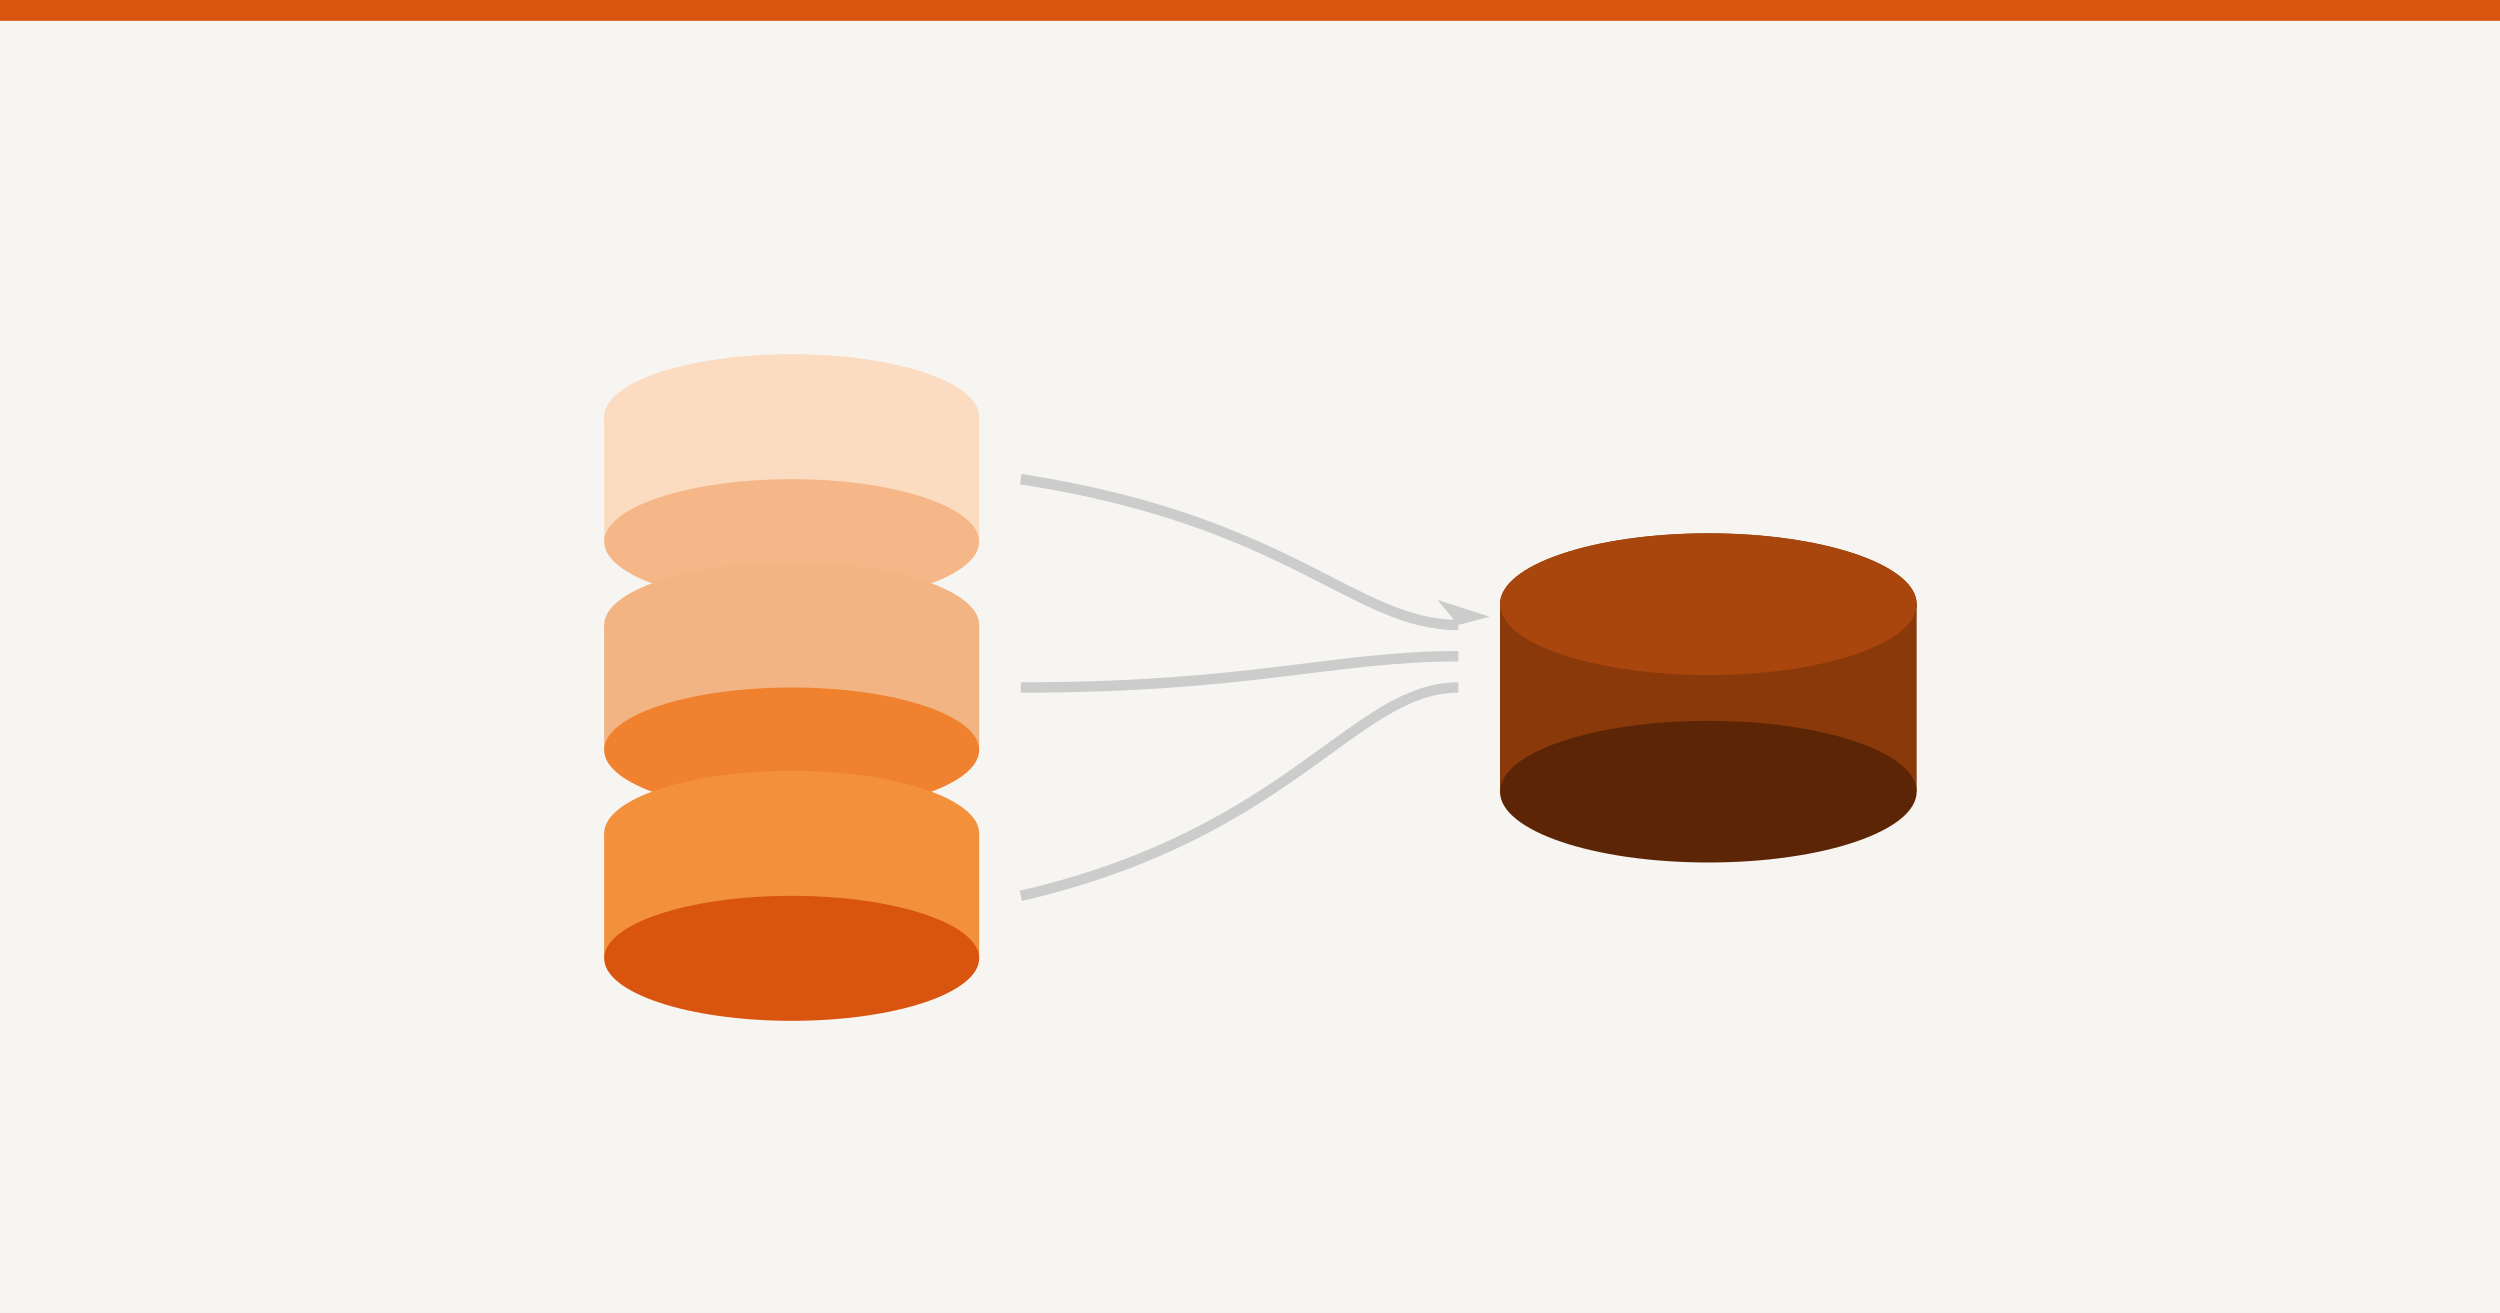
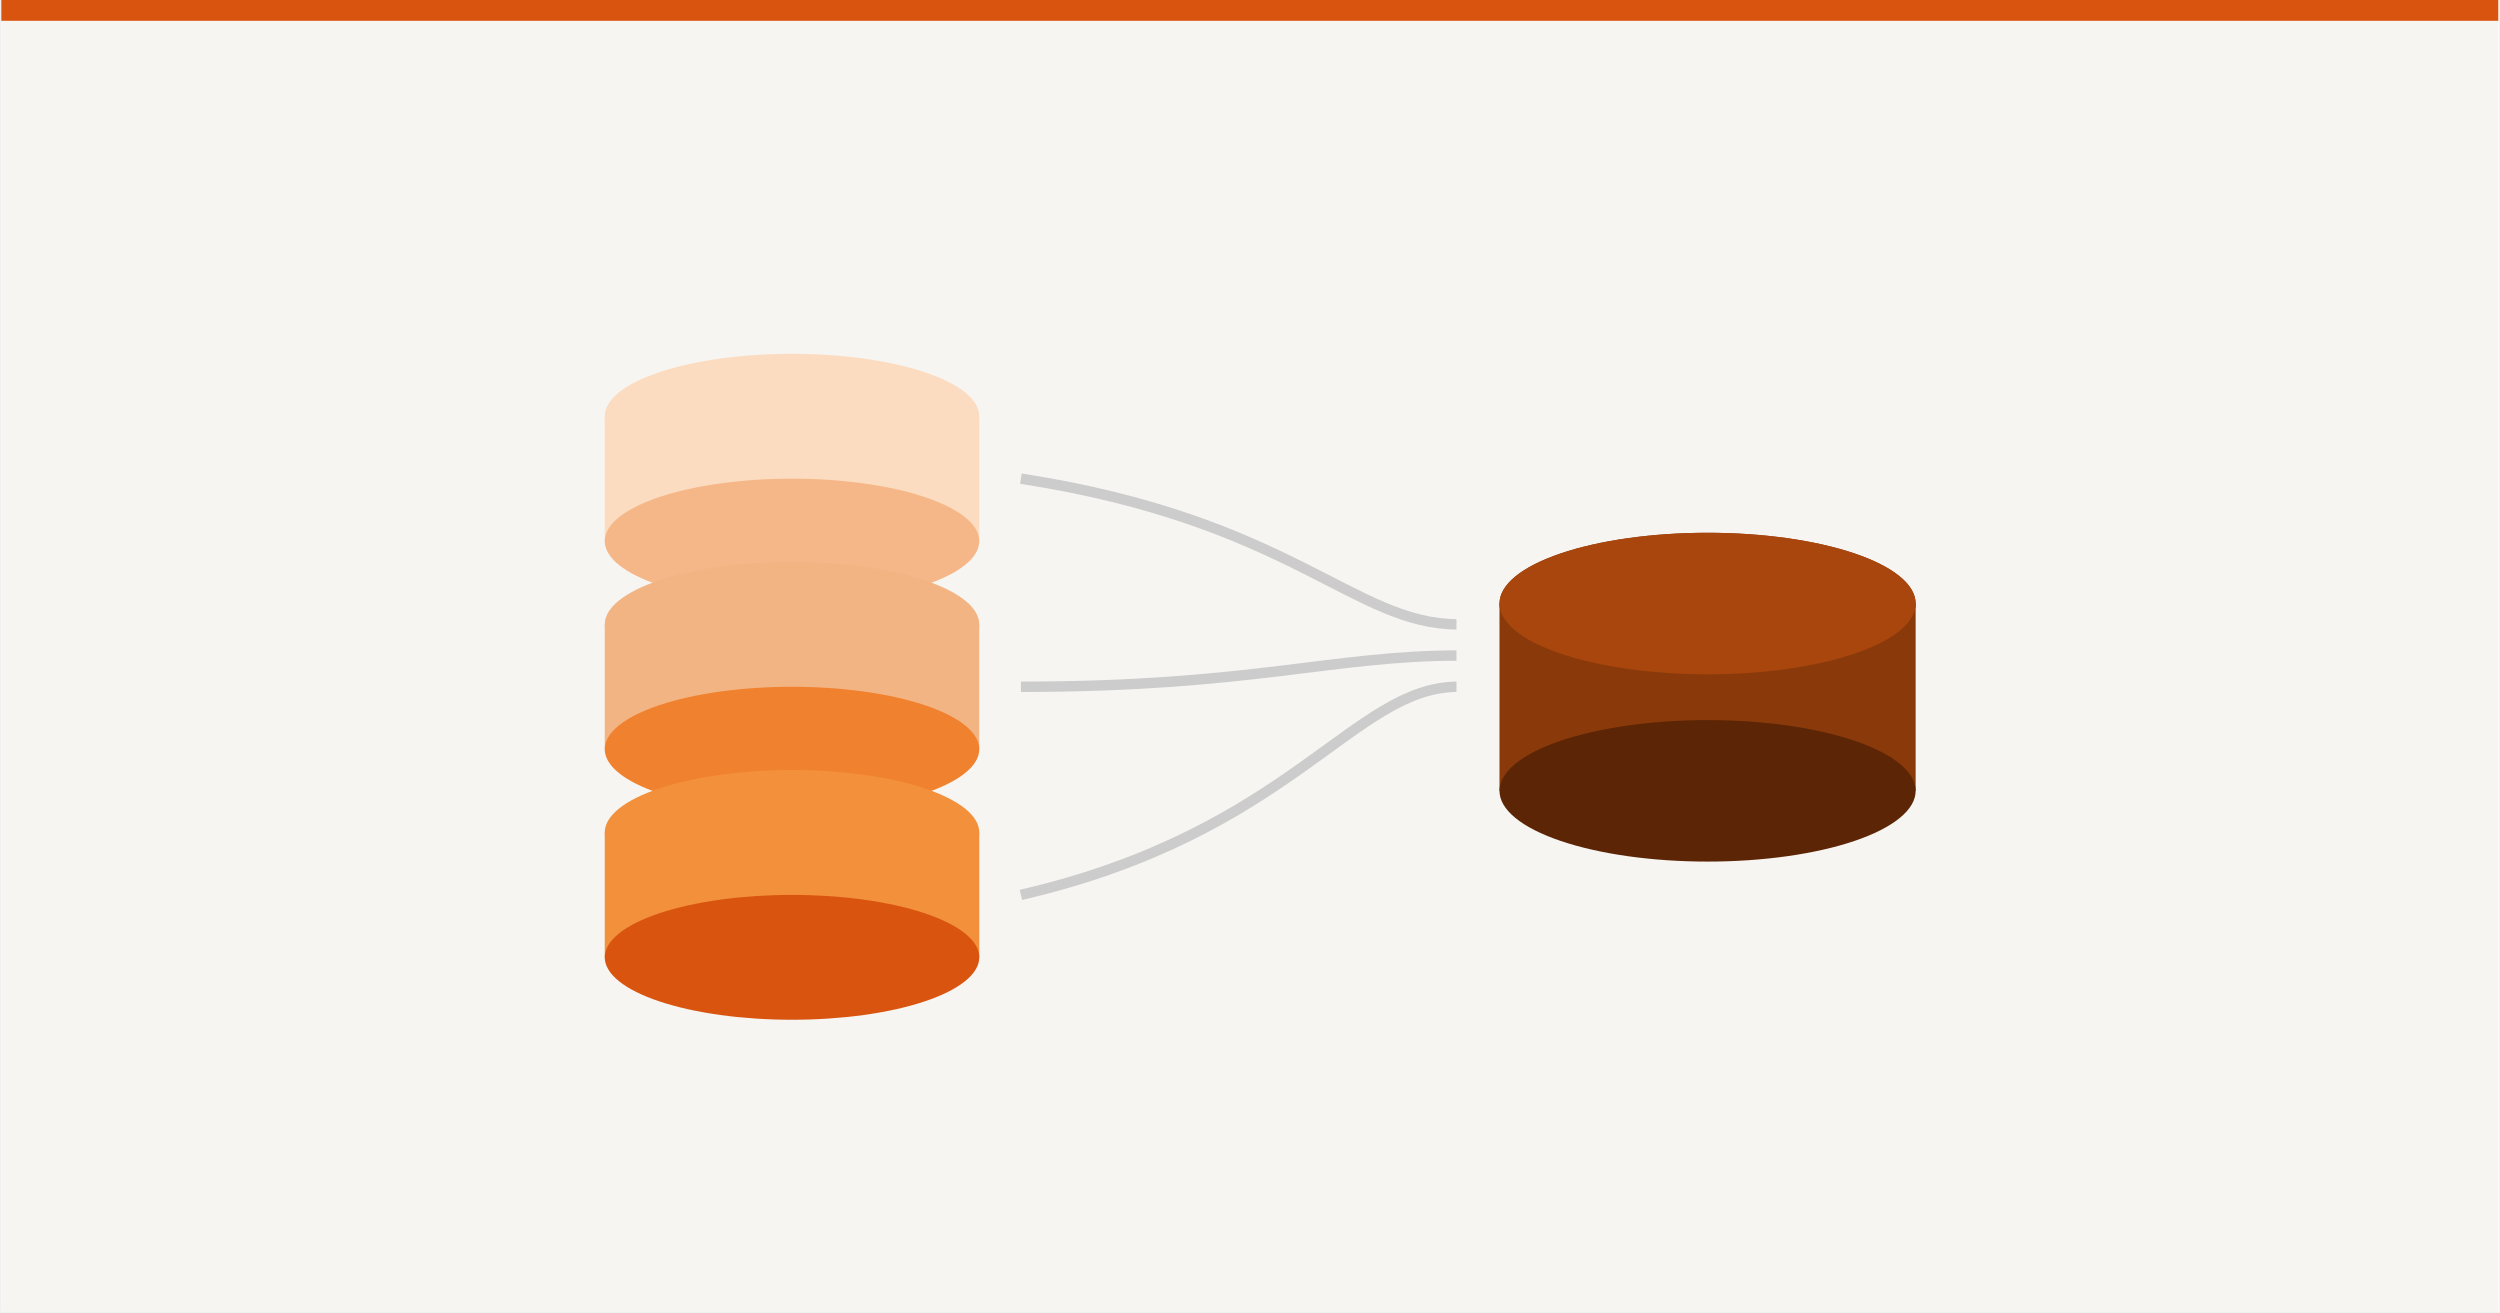
- <svg xmlns="http://www.w3.org/2000/svg" viewBox="0 0 1200 630">
-   <rect width="1200" height="630" fill="#F7F5F2" />
-   <rect x="0" y="0" width="1200" height="10" fill="#D9550F" />
-   <g>
-     <ellipse cx="380" cy="200" rx="90" ry="30" fill="#FBDCC0" />
-     <rect x="290" y="200" width="180" height="60" fill="#FBDCC0" />
-     <ellipse cx="380" cy="260" rx="90" ry="30" fill="#F5B788" />
+ <svg xmlns="http://www.w3.org/2000/svg" width="1200" zoomAndPan="magnify" viewBox="0 0 900 472.5" height="630" preserveAspectRatio="xMidYMid meet" version="1.0">
+   <defs>
+     <clipPath id="ec7e568864">
+       <path d="M 0.477 0 L 899.523 0 L 899.523 472 L 0.477 472 Z M 0.477 0 " clip-rule="nonzero" />
+     </clipPath>
+     <clipPath id="18521a8027">
+       <path d="M 0.477 0 L 899.523 0 L 899.523 8 L 0.477 8 Z M 0.477 0 " clip-rule="nonzero" />
+     </clipPath>
+     <clipPath id="50ba6b485d">
+       <path d="M 524.332 216.016 L 536.199 216.016 L 536.199 252.52 L 524.332 252.52 Z M 524.332 216.016 " clip-rule="nonzero" />
+     </clipPath>
+     <clipPath id="94d4d8bbb5">
+       <path d="M 0.332 0.016 L 12.199 0.016 L 12.199 36.52 L 0.332 36.52 Z M 0.332 0.016 " clip-rule="nonzero" />
+     </clipPath>
+     <clipPath id="ef969f3714">
+       <rect x="0" width="13" y="0" height="37" />
+     </clipPath>
+     <clipPath id="a552503e1f">
+       <path d="M 516 213 L 528 213 L 528 224 L 516 224 Z M 516 213 " clip-rule="nonzero" />
+     </clipPath>
+     <clipPath id="c42712b794">
+       <path d="M 517.418 213.105 L 527.281 214.547 L 526.008 223.242 L 516.145 221.797 Z M 517.418 213.105 " clip-rule="nonzero" />
+     </clipPath>
+     <clipPath id="fc9d6d4422">
+       <path d="M 0 0 L 11.438 0 L 11.438 10.445 L 0 10.445 Z M 0 0 " clip-rule="nonzero" />
+     </clipPath>
+     <clipPath id="42b5222d7e">
+       <path d="M 1.418 0.105 L 11.281 1.547 L 10.008 10.242 L 0.145 8.797 Z M 1.418 0.105 " clip-rule="nonzero" />
+     </clipPath>
+     <clipPath id="aeb4ffdd60">
+       <rect x="0" width="12" y="0" height="11" />
+     </clipPath>
+   </defs>
+   <g clip-path="url(#ec7e568864)">
+     <path fill="#ffffff" d="M 0.477 0 L 899.523 0 L 899.523 472 L 0.477 472 Z M 0.477 0 " fill-opacity="1" fill-rule="nonzero" />
+     <path fill="#ffffff" d="M 0.477 0 L 899.523 0 L 899.523 472 L 0.477 472 Z M 0.477 0 " fill-opacity="1" fill-rule="nonzero" />
+     <path fill="#f7f5f2" d="M 0.473 0 L 899.379 0 L 899.379 472 L 0.473 472 Z M 0.473 0 " fill-opacity="1" fill-rule="nonzero" />
  </g>
-   <g>
-     <ellipse cx="380" cy="300" rx="90" ry="30" fill="#F3B483" />
-     <rect x="290" y="300" width="180" height="60" fill="#F3B483" />
-     <ellipse cx="380" cy="360" rx="90" ry="30" fill="#F0812E" />
+   <g clip-path="url(#18521a8027)">
+     <path fill="#d9550f" d="M 0.473 0 L 899.379 0 L 899.379 7.492 L 0.473 7.492 Z M 0.473 0 " fill-opacity="1" fill-rule="nonzero" />
  </g>
-   <g>
-     <ellipse cx="380" cy="400" rx="90" ry="30" fill="#F2903C" />
-     <rect x="290" y="400" width="180" height="60" fill="#F2903C" />
-     <ellipse cx="380" cy="460" rx="90" ry="30" fill="#D9550F" />
+   <path fill="#fbdcc0" d="M 352.543 149.84 C 352.543 150.578 352.434 151.312 352.219 152.043 C 352.004 152.777 351.68 153.504 351.246 154.227 C 350.816 154.949 350.281 155.66 349.641 156.367 C 349 157.07 348.258 157.762 347.41 158.441 C 346.566 159.121 345.625 159.789 344.582 160.438 C 343.543 161.086 342.406 161.715 341.18 162.328 C 339.953 162.941 338.641 163.531 337.238 164.102 C 335.84 164.668 334.359 165.215 332.797 165.734 C 331.234 166.254 329.602 166.75 327.895 167.215 C 326.188 167.684 324.418 168.121 322.582 168.531 C 320.746 168.938 318.852 169.316 316.906 169.664 C 314.957 170.012 312.965 170.324 310.926 170.605 C 308.887 170.887 306.809 171.137 304.695 171.352 C 302.582 171.562 300.445 171.742 298.277 171.887 C 296.113 172.031 293.93 172.137 291.734 172.211 C 289.535 172.281 287.332 172.316 285.125 172.316 C 282.918 172.316 280.715 172.281 278.516 172.211 C 276.32 172.137 274.137 172.031 271.973 171.887 C 269.809 171.742 267.668 171.562 265.555 171.352 C 263.441 171.137 261.367 170.887 259.324 170.605 C 257.285 170.324 255.293 170.012 253.344 169.664 C 251.398 169.316 249.504 168.938 247.668 168.531 C 245.832 168.121 244.062 167.684 242.355 167.215 C 240.648 166.75 239.016 166.254 237.453 165.734 C 235.891 165.215 234.41 164.668 233.012 164.102 C 231.609 163.531 230.297 162.941 229.07 162.328 C 227.844 161.715 226.707 161.086 225.668 160.438 C 224.625 159.789 223.684 159.121 222.84 158.441 C 221.992 157.762 221.25 157.07 220.609 156.367 C 219.969 155.66 219.434 154.949 219.004 154.227 C 218.57 153.504 218.25 152.777 218.031 152.043 C 217.816 151.312 217.707 150.578 217.707 149.84 C 217.707 149.105 217.816 148.371 218.031 147.637 C 218.25 146.906 218.57 146.18 219.004 145.457 C 219.434 144.734 219.969 144.02 220.609 143.316 C 221.25 142.613 221.992 141.922 222.84 141.238 C 223.684 140.559 224.625 139.895 225.668 139.246 C 226.707 138.598 227.844 137.965 229.07 137.355 C 230.297 136.742 231.609 136.152 233.012 135.582 C 234.41 135.012 235.891 134.469 237.453 133.949 C 239.016 133.43 240.648 132.934 242.355 132.469 C 244.062 132 245.832 131.562 247.668 131.152 C 249.504 130.746 251.398 130.367 253.344 130.02 C 255.293 129.672 257.285 129.359 259.324 129.074 C 261.367 128.793 263.441 128.547 265.555 128.332 C 267.668 128.121 269.809 127.941 271.973 127.797 C 274.137 127.652 276.32 127.547 278.516 127.473 C 280.715 127.402 282.918 127.363 285.125 127.363 C 287.332 127.363 289.535 127.402 291.734 127.473 C 293.93 127.547 296.113 127.652 298.277 127.797 C 300.445 127.941 302.582 128.121 304.695 128.332 C 306.809 128.547 308.887 128.793 310.926 129.074 C 312.965 129.359 314.957 129.672 316.906 130.02 C 318.852 130.367 320.746 130.746 322.582 131.152 C 324.418 131.562 326.188 132 327.895 132.469 C 329.602 132.934 331.234 133.43 332.797 133.949 C 334.359 134.469 335.84 135.012 337.238 135.582 C 338.641 136.152 339.953 136.742 341.18 137.355 C 342.406 137.965 343.543 138.598 344.582 139.246 C 345.625 139.895 346.566 140.559 347.41 141.238 C 348.258 141.922 349 142.613 349.641 143.316 C 350.281 144.02 350.816 144.734 351.246 145.457 C 351.68 146.18 352.004 146.906 352.219 147.637 C 352.434 148.371 352.543 149.105 352.543 149.84 Z M 352.543 149.84 " fill-opacity="1" fill-rule="nonzero" />
+   <path fill="#fbdcc0" d="M 217.707 149.84 L 352.543 149.84 L 352.543 194.793 L 217.707 194.793 Z M 217.707 149.84 " fill-opacity="1" fill-rule="nonzero" />
+   <path fill="#f5b788" d="M 352.543 194.793 C 352.543 195.531 352.434 196.266 352.219 196.996 C 352.004 197.73 351.68 198.457 351.246 199.18 C 350.816 199.902 350.281 200.613 349.641 201.316 C 349 202.023 348.258 202.715 347.41 203.395 C 346.566 204.074 345.625 204.738 344.582 205.391 C 343.543 206.039 342.406 206.668 341.18 207.281 C 339.953 207.895 338.641 208.484 337.238 209.051 C 335.84 209.621 334.359 210.168 332.797 210.688 C 331.234 211.207 329.602 211.703 327.895 212.168 C 326.188 212.637 324.418 213.074 322.582 213.48 C 320.746 213.891 318.852 214.27 316.906 214.617 C 314.957 214.965 312.965 215.277 310.926 215.559 C 308.887 215.84 306.809 216.09 304.695 216.301 C 302.582 216.516 300.445 216.695 298.277 216.84 C 296.113 216.98 293.93 217.09 291.734 217.16 C 289.535 217.234 287.332 217.27 285.125 217.27 C 282.918 217.27 280.715 217.234 278.516 217.16 C 276.32 217.09 274.137 216.98 271.973 216.84 C 269.809 216.695 267.668 216.516 265.555 216.301 C 263.441 216.09 261.367 215.84 259.324 215.559 C 257.285 215.277 255.293 214.965 253.344 214.617 C 251.398 214.27 249.504 213.891 247.668 213.48 C 245.832 213.074 244.062 212.637 242.355 212.168 C 240.648 211.703 239.016 211.207 237.453 210.688 C 235.891 210.168 234.41 209.621 233.012 209.051 C 231.609 208.484 230.297 207.895 229.07 207.281 C 227.844 206.668 226.707 206.039 225.668 205.391 C 224.625 204.738 223.684 204.074 222.84 203.395 C 221.992 202.715 221.25 202.023 220.609 201.316 C 219.969 200.613 219.434 199.902 219.004 199.18 C 218.57 198.457 218.25 197.73 218.031 196.996 C 217.816 196.266 217.707 195.531 217.707 194.793 C 217.707 194.059 217.816 193.324 218.031 192.59 C 218.25 191.859 218.57 191.133 219.004 190.41 C 219.434 189.688 219.969 188.973 220.609 188.27 C 221.25 187.566 221.992 186.871 222.84 186.191 C 223.684 185.512 224.625 184.848 225.668 184.199 C 226.707 183.551 227.844 182.918 229.07 182.309 C 230.297 181.695 231.609 181.105 233.012 180.535 C 234.41 179.965 235.891 179.422 237.453 178.902 C 239.016 178.379 240.648 177.887 242.355 177.418 C 244.062 176.953 245.832 176.516 247.668 176.105 C 249.504 175.695 251.398 175.32 253.344 174.973 C 255.293 174.625 257.285 174.309 259.324 174.027 C 261.367 173.746 263.441 173.5 265.555 173.285 C 267.668 173.07 269.809 172.895 271.973 172.75 C 274.137 172.605 276.32 172.496 278.516 172.426 C 280.715 172.355 282.918 172.316 285.125 172.316 C 287.332 172.316 289.535 172.355 291.734 172.426 C 293.93 172.496 296.113 172.605 298.277 172.75 C 300.445 172.895 302.582 173.07 304.695 173.285 C 306.809 173.5 308.887 173.746 310.926 174.027 C 312.965 174.309 314.957 174.625 316.906 174.973 C 318.852 175.32 320.746 175.695 322.582 176.105 C 324.418 176.516 326.188 176.953 327.895 177.418 C 329.602 177.887 331.234 178.379 332.797 178.902 C 334.359 179.422 335.84 179.965 337.238 180.535 C 338.641 181.105 339.953 181.695 341.18 182.309 C 342.406 182.918 343.543 183.551 344.582 184.199 C 345.625 184.848 346.566 185.512 347.41 186.191 C 348.258 186.871 349 187.566 349.641 188.27 C 350.281 188.973 350.816 189.688 351.246 190.41 C 351.68 191.133 352.004 191.859 352.219 192.59 C 352.434 193.324 352.543 194.059 352.543 194.793 Z M 352.543 194.793 " fill-opacity="1" fill-rule="nonzero" />
+   <path fill="#f3b483" d="M 352.543 224.762 C 352.543 225.5 352.434 226.234 352.219 226.965 C 352.004 227.699 351.68 228.426 351.246 229.148 C 350.816 229.867 350.281 230.582 349.641 231.285 C 349 231.992 348.258 232.684 347.41 233.363 C 346.566 234.043 345.625 234.707 344.582 235.355 C 343.543 236.008 342.406 236.637 341.18 237.25 C 339.953 237.859 338.641 238.453 337.238 239.02 C 335.84 239.59 334.359 240.133 332.797 240.656 C 331.234 241.176 329.602 241.668 327.895 242.137 C 326.188 242.602 324.418 243.043 322.582 243.449 C 320.746 243.859 318.852 244.238 316.906 244.586 C 314.957 244.93 312.965 245.246 310.926 245.527 C 308.887 245.809 306.809 246.059 304.695 246.27 C 302.582 246.484 300.445 246.664 298.277 246.805 C 296.113 246.949 293.93 247.059 291.734 247.129 C 289.535 247.203 287.332 247.238 285.125 247.238 C 282.918 247.238 280.715 247.203 278.516 247.129 C 276.32 247.059 274.137 246.949 271.973 246.805 C 269.809 246.664 267.668 246.484 265.555 246.27 C 263.441 246.059 261.367 245.809 259.324 245.527 C 257.285 245.246 255.293 244.93 253.344 244.586 C 251.398 244.238 249.504 243.859 247.668 243.449 C 245.832 243.043 244.062 242.602 242.355 242.137 C 240.648 241.668 239.016 241.176 237.453 240.656 C 235.891 240.133 234.41 239.59 233.012 239.02 C 231.609 238.453 230.297 237.859 229.07 237.25 C 227.844 236.637 226.707 236.008 225.668 235.355 C 224.625 234.707 223.684 234.043 222.84 233.363 C 221.992 232.684 221.25 231.992 220.609 231.285 C 219.969 230.582 219.434 229.867 219.004 229.148 C 218.57 228.426 218.25 227.699 218.031 226.965 C 217.816 226.234 217.707 225.5 217.707 224.762 C 217.707 224.027 217.816 223.293 218.031 222.559 C 218.25 221.828 218.57 221.098 219.004 220.379 C 219.434 219.656 219.969 218.941 220.609 218.238 C 221.25 217.531 221.992 216.84 222.84 216.16 C 223.684 215.48 224.625 214.816 225.668 214.168 C 226.707 213.52 227.844 212.887 229.07 212.273 C 230.297 211.664 231.609 211.074 233.012 210.504 C 234.41 209.934 235.891 209.391 237.453 208.867 C 239.016 208.348 240.648 207.855 242.355 207.387 C 244.062 206.922 245.832 206.484 247.668 206.074 C 249.504 205.664 251.398 205.285 253.344 204.941 C 255.293 204.594 257.285 204.277 259.324 203.996 C 261.367 203.715 263.441 203.469 265.555 203.254 C 267.668 203.039 269.809 202.863 271.973 202.719 C 274.137 202.574 276.32 202.465 278.516 202.395 C 280.715 202.32 282.918 202.285 285.125 202.285 C 287.332 202.285 289.535 202.32 291.734 202.395 C 293.93 202.465 296.113 202.574 298.277 202.719 C 300.445 202.863 302.582 203.039 304.695 203.254 C 306.809 203.469 308.887 203.715 310.926 203.996 C 312.965 204.277 314.957 204.594 316.906 204.941 C 318.852 205.285 320.746 205.664 322.582 206.074 C 324.418 206.484 326.188 206.922 327.895 207.387 C 329.602 207.855 331.234 208.348 332.797 208.867 C 334.359 209.391 335.84 209.934 337.238 210.504 C 338.641 211.074 339.953 211.664 341.18 212.273 C 342.406 212.887 343.543 213.52 344.582 214.168 C 345.625 214.816 346.566 215.48 347.41 216.16 C 348.258 216.84 349 217.531 349.641 218.238 C 350.281 218.941 350.816 219.656 351.246 220.379 C 351.68 221.098 352.004 221.828 352.219 222.559 C 352.434 223.293 352.543 224.027 352.543 224.762 Z M 352.543 224.762 " fill-opacity="1" fill-rule="nonzero" />
+   <path fill="#f3b483" d="M 217.707 224.762 L 352.543 224.762 L 352.543 269.715 L 217.707 269.715 Z M 217.707 224.762 " fill-opacity="1" fill-rule="nonzero" />
+   <path fill="#f0812e" d="M 352.543 269.715 C 352.543 270.449 352.434 271.184 352.219 271.918 C 352.004 272.648 351.68 273.379 351.246 274.098 C 350.816 274.82 350.281 275.535 349.641 276.238 C 349 276.945 348.258 277.637 347.41 278.316 C 346.566 278.996 345.625 279.66 344.582 280.309 C 343.543 280.957 342.406 281.59 341.18 282.203 C 339.953 282.812 338.641 283.402 337.238 283.973 C 335.84 284.543 334.359 285.086 332.797 285.609 C 331.234 286.129 329.602 286.621 327.895 287.09 C 326.188 287.555 324.418 287.992 322.582 288.402 C 320.746 288.812 318.852 289.191 316.906 289.535 C 314.957 289.883 312.965 290.199 310.926 290.48 C 308.887 290.762 306.809 291.008 304.695 291.223 C 302.582 291.438 300.445 291.617 298.277 291.758 C 296.113 291.902 293.93 292.012 291.734 292.082 C 289.535 292.156 287.332 292.191 285.125 292.191 C 282.918 292.191 280.715 292.156 278.516 292.082 C 276.32 292.012 274.137 291.902 271.973 291.758 C 269.809 291.617 267.668 291.438 265.555 291.223 C 263.441 291.008 261.367 290.762 259.324 290.48 C 257.285 290.199 255.293 289.883 253.344 289.535 C 251.398 289.191 249.504 288.812 247.668 288.402 C 245.832 287.992 244.062 287.555 242.355 287.09 C 240.648 286.621 239.016 286.129 237.453 285.609 C 235.891 285.086 234.41 284.543 233.012 283.973 C 231.609 283.402 230.297 282.812 229.07 282.203 C 227.844 281.59 226.707 280.957 225.668 280.309 C 224.625 279.66 223.684 278.996 222.84 278.316 C 221.992 277.637 221.25 276.945 220.609 276.238 C 219.969 275.535 219.434 274.82 219.004 274.098 C 218.57 273.379 218.25 272.648 218.031 271.918 C 217.816 271.184 217.707 270.449 217.707 269.715 C 217.707 268.977 217.816 268.242 218.031 267.512 C 218.25 266.777 218.57 266.051 219.004 265.328 C 219.434 264.609 219.969 263.895 220.609 263.191 C 221.25 262.484 221.992 261.793 222.84 261.113 C 223.684 260.434 224.625 259.77 225.668 259.121 C 226.707 258.469 227.844 257.84 229.07 257.227 C 230.297 256.617 231.609 256.023 233.012 255.457 C 234.41 254.887 235.891 254.344 237.453 253.82 C 239.016 253.301 240.648 252.809 242.355 252.34 C 244.062 251.875 245.832 251.434 247.668 251.027 C 249.504 250.617 251.398 250.238 253.344 249.891 C 255.293 249.547 257.285 249.23 259.324 248.949 C 261.367 248.668 263.441 248.418 265.555 248.207 C 267.668 247.992 269.809 247.812 271.973 247.672 C 274.137 247.527 276.32 247.418 278.516 247.348 C 280.715 247.273 282.918 247.238 285.125 247.238 C 287.332 247.238 289.535 247.273 291.734 247.348 C 293.93 247.418 296.113 247.527 298.277 247.672 C 300.445 247.812 302.582 247.992 304.695 248.207 C 306.809 248.418 308.887 248.668 310.926 248.949 C 312.965 249.23 314.957 249.547 316.906 249.891 C 318.852 250.238 320.746 250.617 322.582 251.027 C 324.418 251.434 326.188 251.875 327.895 252.34 C 329.602 252.809 331.234 253.301 332.797 253.82 C 334.359 254.344 335.84 254.887 337.238 255.457 C 338.641 256.023 339.953 256.617 341.18 257.227 C 342.406 257.84 343.543 258.469 344.582 259.121 C 345.625 259.77 346.566 260.434 347.41 261.113 C 348.258 261.793 349 262.484 349.641 263.191 C 350.281 263.895 350.816 264.609 351.246 265.328 C 351.68 266.051 352.004 266.777 352.219 267.512 C 352.434 268.242 352.543 268.977 352.543 269.715 Z M 352.543 269.715 " fill-opacity="1" fill-rule="nonzero" />
+   <path fill="#f2903c" d="M 352.543 299.684 C 352.543 300.418 352.434 301.152 352.219 301.887 C 352.004 302.617 351.68 303.348 351.246 304.066 C 350.816 304.789 350.281 305.504 349.641 306.207 C 349 306.91 348.258 307.605 347.41 308.285 C 346.566 308.965 345.625 309.629 344.582 310.277 C 343.543 310.926 342.406 311.559 341.18 312.172 C 339.953 312.781 338.641 313.371 337.238 313.941 C 335.84 314.512 334.359 315.055 332.797 315.574 C 331.234 316.098 329.602 316.59 327.895 317.059 C 326.188 317.523 324.418 317.961 322.582 318.371 C 320.746 318.781 318.852 319.156 316.906 319.504 C 314.957 319.852 312.965 320.168 310.926 320.449 C 308.887 320.73 306.809 320.977 304.695 321.191 C 302.582 321.406 300.445 321.582 298.277 321.727 C 296.113 321.871 293.93 321.98 291.734 322.051 C 289.535 322.121 287.332 322.16 285.125 322.16 C 282.918 322.16 280.715 322.121 278.516 322.051 C 276.32 321.98 274.137 321.871 271.973 321.727 C 269.809 321.582 267.668 321.406 265.555 321.191 C 263.441 320.977 261.367 320.73 259.324 320.449 C 257.285 320.168 255.293 319.852 253.344 319.504 C 251.398 319.156 249.504 318.781 247.668 318.371 C 245.832 317.961 244.062 317.523 242.355 317.059 C 240.648 316.59 239.016 316.098 237.453 315.574 C 235.891 315.055 234.41 314.512 233.012 313.941 C 231.609 313.371 230.297 312.781 229.07 312.172 C 227.844 311.559 226.707 310.926 225.668 310.277 C 224.625 309.629 223.684 308.965 222.84 308.285 C 221.992 307.605 221.25 306.91 220.609 306.207 C 219.969 305.504 219.434 304.789 219.004 304.066 C 218.57 303.348 218.25 302.617 218.031 301.887 C 217.816 301.152 217.707 300.418 217.707 299.684 C 217.707 298.945 217.816 298.211 218.031 297.48 C 218.25 296.746 218.57 296.02 219.004 295.297 C 219.434 294.574 219.969 293.863 220.609 293.16 C 221.25 292.453 221.992 291.762 222.84 291.082 C 223.684 290.402 224.625 289.738 225.668 289.086 C 226.707 288.438 227.844 287.809 229.07 287.195 C 230.297 286.582 231.609 285.992 233.012 285.426 C 234.41 284.855 235.891 284.309 237.453 283.789 C 239.016 283.27 240.648 282.777 242.355 282.309 C 244.062 281.84 245.832 281.402 247.668 280.996 C 249.504 280.586 251.398 280.207 253.344 279.859 C 255.293 279.512 257.285 279.199 259.324 278.918 C 261.367 278.637 263.441 278.387 265.555 278.176 C 267.668 277.961 269.809 277.781 271.973 277.637 C 274.137 277.496 276.32 277.387 278.516 277.316 C 280.715 277.242 282.918 277.207 285.125 277.207 C 287.332 277.207 289.535 277.242 291.734 277.316 C 293.93 277.387 296.113 277.496 298.277 277.637 C 300.445 277.781 302.582 277.961 304.695 278.176 C 306.809 278.387 308.887 278.637 310.926 278.918 C 312.965 279.199 314.957 279.512 316.906 279.859 C 318.852 280.207 320.746 280.586 322.582 280.996 C 324.418 281.402 326.188 281.84 327.895 282.309 C 329.602 282.777 331.234 283.27 332.797 283.789 C 334.359 284.309 335.84 284.855 337.238 285.426 C 338.641 285.992 339.953 286.582 341.18 287.195 C 342.406 287.809 343.543 288.438 344.582 289.086 C 345.625 289.738 346.566 290.402 347.41 291.082 C 348.258 291.762 349 292.453 349.641 293.16 C 350.281 293.863 350.816 294.574 351.246 295.297 C 351.68 296.02 352.004 296.746 352.219 297.48 C 352.434 298.211 352.543 298.945 352.543 299.684 Z M 352.543 299.684 " fill-opacity="1" fill-rule="nonzero" />
+   <path fill="#f2903c" d="M 217.707 299.684 L 352.543 299.684 L 352.543 344.637 L 217.707 344.637 Z M 217.707 299.684 " fill-opacity="1" fill-rule="nonzero" />
+   <path fill="#d9550f" d="M 352.543 344.637 C 352.543 345.371 352.434 346.105 352.219 346.84 C 352.004 347.57 351.68 348.297 351.246 349.02 C 350.816 349.742 350.281 350.457 349.641 351.16 C 349 351.863 348.258 352.555 347.41 353.238 C 346.566 353.918 345.625 354.582 344.582 355.23 C 343.543 355.879 342.406 356.512 341.18 357.121 C 339.953 357.734 338.641 358.324 337.238 358.895 C 335.84 359.465 334.359 360.008 332.797 360.527 C 331.234 361.051 329.602 361.543 327.895 362.008 C 326.188 362.477 324.418 362.914 322.582 363.324 C 320.746 363.734 318.852 364.109 316.906 364.457 C 314.957 364.805 312.965 365.117 310.926 365.402 C 308.887 365.684 306.809 365.93 304.695 366.145 C 302.582 366.355 300.445 366.535 298.277 366.68 C 296.113 366.824 293.93 366.93 291.734 367.004 C 289.535 367.074 287.332 367.113 285.125 367.113 C 282.918 367.113 280.715 367.074 278.516 367.004 C 276.32 366.93 274.137 366.824 271.973 366.68 C 269.809 366.535 267.668 366.355 265.555 366.145 C 263.441 365.93 261.367 365.684 259.324 365.402 C 257.285 365.117 255.293 364.805 253.344 364.457 C 251.398 364.109 249.504 363.734 247.668 363.324 C 245.832 362.914 244.062 362.477 242.355 362.008 C 240.648 361.543 239.016 361.051 237.453 360.527 C 235.891 360.008 234.41 359.465 233.012 358.895 C 231.609 358.324 230.297 357.734 229.07 357.121 C 227.844 356.512 226.707 355.879 225.668 355.23 C 224.625 354.582 223.684 353.918 222.84 353.238 C 221.992 352.555 221.25 351.863 220.609 351.16 C 219.969 350.457 219.434 349.742 219.004 349.02 C 218.57 348.297 218.25 347.57 218.031 346.84 C 217.816 346.105 217.707 345.371 217.707 344.637 C 217.707 343.898 217.816 343.164 218.031 342.434 C 218.25 341.699 218.57 340.973 219.004 340.25 C 219.434 339.527 219.969 338.816 220.609 338.109 C 221.25 337.406 221.992 336.715 222.84 336.035 C 223.684 335.355 224.625 334.688 225.668 334.039 C 226.707 333.391 227.844 332.762 229.07 332.148 C 230.297 331.535 231.609 330.945 233.012 330.375 C 234.41 329.809 235.891 329.262 237.453 328.742 C 239.016 328.223 240.648 327.727 242.355 327.262 C 244.062 326.793 245.832 326.355 247.668 325.945 C 249.504 325.539 251.398 325.16 253.344 324.812 C 255.293 324.465 257.285 324.152 259.324 323.871 C 261.367 323.59 263.441 323.34 265.555 323.125 C 267.668 322.914 269.809 322.734 271.973 322.59 C 274.137 322.449 276.32 322.34 278.516 322.266 C 280.715 322.195 282.918 322.16 285.125 322.16 C 287.332 322.16 289.535 322.195 291.734 322.266 C 293.93 322.34 296.113 322.449 298.277 322.59 C 300.445 322.734 302.582 322.914 304.695 323.125 C 306.809 323.34 308.887 323.59 310.926 323.871 C 312.965 324.152 314.957 324.465 316.906 324.812 C 318.852 325.16 320.746 325.539 322.582 325.945 C 324.418 326.355 326.188 326.793 327.895 327.262 C 329.602 327.727 331.234 328.223 332.797 328.742 C 334.359 329.262 335.84 329.809 337.238 330.375 C 338.641 330.945 339.953 331.535 341.18 332.148 C 342.406 332.762 343.543 333.391 344.582 334.039 C 345.625 334.688 346.566 335.355 347.41 336.035 C 348.258 336.715 349 337.406 349.641 338.109 C 350.281 338.816 350.816 339.527 351.246 340.25 C 351.68 340.973 352.004 341.699 352.219 342.434 C 352.434 343.164 352.543 343.898 352.543 344.637 Z M 352.543 344.637 " fill-opacity="1" fill-rule="nonzero" />
+   <path stroke-linecap="butt" transform="matrix(0.74909, 0, 0, 0.749207, 0.470949, 0)" fill="none" stroke-linejoin="miter" d="M 489.998 229.998 C 619.999 249.999 649.999 299.999 700.002 299.999 " stroke="#cccccc" stroke-width="5" stroke-opacity="1" stroke-miterlimit="4" />
+   <path stroke-linecap="butt" transform="matrix(0.74909, 0, 0, 0.749207, 0.470949, 0)" fill="none" stroke-linejoin="miter" d="M 489.998 330 C 600.001 330 639.997 315 700.002 315 " stroke="#cccccc" stroke-width="5" stroke-opacity="1" stroke-miterlimit="4" />
+   <path stroke-linecap="butt" transform="matrix(0.74909, 0, 0, 0.749207, 0.470949, 0)" fill="none" stroke-linejoin="miter" d="M 489.998 430.001 C 619.999 400.001 649.999 330 700.002 330 " stroke="#cccccc" stroke-width="5" stroke-opacity="1" stroke-miterlimit="4" />
+   <path fill="#cccccc" d="M 524.836 224.762 L 517.344 215.773 L 536.07 221.766 Z M 524.836 224.762 " fill-opacity="1" fill-rule="nonzero" />
+   <path fill="#8a3a0a" d="M 689.633 217.27 C 689.633 218.105 689.516 218.938 689.273 219.766 C 689.031 220.598 688.672 221.422 688.195 222.238 C 687.715 223.059 687.121 223.867 686.41 224.664 C 685.695 225.461 684.871 226.246 683.934 227.02 C 682.992 227.789 681.945 228.543 680.789 229.277 C 679.633 230.016 678.371 230.727 677.008 231.422 C 675.645 232.117 674.188 232.785 672.629 233.43 C 671.074 234.074 669.43 234.691 667.695 235.281 C 665.957 235.871 664.145 236.434 662.246 236.961 C 660.352 237.492 658.383 237.988 656.344 238.449 C 654.301 238.914 652.199 239.344 650.035 239.734 C 647.875 240.129 645.656 240.484 643.391 240.805 C 641.125 241.125 638.816 241.402 636.469 241.645 C 634.121 241.887 631.746 242.09 629.34 242.254 C 626.934 242.418 624.508 242.539 622.066 242.621 C 619.625 242.703 617.18 242.742 614.727 242.742 C 612.273 242.742 609.824 242.703 607.383 242.621 C 604.941 242.539 602.516 242.418 600.109 242.254 C 597.703 242.09 595.328 241.887 592.98 241.645 C 590.633 241.402 588.324 241.125 586.059 240.805 C 583.793 240.484 581.578 240.129 579.414 239.734 C 577.25 239.344 575.148 238.914 573.109 238.449 C 571.066 237.988 569.098 237.492 567.203 236.961 C 565.309 236.434 563.492 235.871 561.758 235.281 C 560.02 234.691 558.375 234.074 556.82 233.43 C 555.262 232.785 553.805 232.117 552.441 231.422 C 551.078 230.727 549.816 230.016 548.66 229.277 C 547.504 228.543 546.457 227.789 545.52 227.02 C 544.578 226.246 543.754 225.461 543.043 224.664 C 542.328 223.867 541.734 223.059 541.254 222.238 C 540.777 221.422 540.418 220.598 540.176 219.766 C 539.938 218.938 539.816 218.105 539.816 217.27 C 539.816 216.438 539.938 215.605 540.176 214.773 C 540.418 213.941 540.777 213.117 541.254 212.301 C 541.734 211.48 542.328 210.676 543.043 209.875 C 543.754 209.078 544.578 208.293 545.52 207.523 C 546.457 206.75 547.504 205.996 548.66 205.262 C 549.816 204.527 551.078 203.812 552.441 203.117 C 553.805 202.426 555.262 201.754 556.82 201.109 C 558.375 200.465 560.02 199.848 561.758 199.258 C 563.492 198.668 565.309 198.109 567.203 197.578 C 569.098 197.051 571.066 196.555 573.109 196.09 C 575.148 195.625 577.25 195.199 579.414 194.805 C 581.578 194.41 583.793 194.055 586.059 193.734 C 588.324 193.418 590.633 193.137 592.98 192.895 C 595.328 192.652 597.703 192.449 600.109 192.285 C 602.516 192.125 604.941 192 607.383 191.918 C 609.824 191.84 612.273 191.797 614.727 191.797 C 617.18 191.797 619.625 191.84 622.066 191.918 C 624.508 192 626.934 192.125 629.34 192.285 C 631.746 192.449 634.121 192.652 636.469 192.895 C 638.816 193.137 641.125 193.418 643.391 193.734 C 645.656 194.055 647.875 194.41 650.035 194.805 C 652.199 195.199 654.301 195.625 656.344 196.09 C 658.383 196.555 660.352 197.051 662.246 197.578 C 664.145 198.109 665.957 198.668 667.695 199.258 C 669.43 199.848 671.074 200.465 672.629 201.109 C 674.188 201.754 675.645 202.426 677.008 203.117 C 678.371 203.812 679.633 204.527 680.789 205.262 C 681.945 205.996 682.992 206.75 683.934 207.523 C 684.871 208.293 685.695 209.078 686.41 209.875 C 687.121 210.676 687.715 211.48 688.195 212.301 C 688.672 213.117 689.031 213.941 689.273 214.773 C 689.516 215.605 689.633 216.438 689.633 217.27 Z M 689.633 217.27 " fill-opacity="1" fill-rule="nonzero" />
+   <path fill="#8a3a0a" d="M 539.816 217.27 L 689.633 217.27 L 689.633 284.699 L 539.816 284.699 Z M 539.816 217.27 " fill-opacity="1" fill-rule="nonzero" />
+   <path fill="#5c2606" d="M 689.633 284.699 C 689.633 285.531 689.516 286.367 689.273 287.195 C 689.031 288.027 688.672 288.852 688.195 289.668 C 687.715 290.488 687.121 291.293 686.41 292.094 C 685.695 292.891 684.871 293.676 683.934 294.445 C 682.992 295.219 681.945 295.973 680.789 296.707 C 679.633 297.441 678.371 298.156 677.008 298.852 C 675.645 299.543 674.188 300.215 672.629 300.859 C 671.074 301.504 669.43 302.121 667.695 302.711 C 665.957 303.301 664.145 303.859 662.246 304.391 C 660.352 304.918 658.383 305.414 656.344 305.879 C 654.301 306.344 652.199 306.77 650.035 307.164 C 647.875 307.559 645.656 307.914 643.391 308.234 C 641.125 308.551 638.816 308.832 636.469 309.074 C 634.121 309.316 631.746 309.52 629.34 309.684 C 626.934 309.844 624.508 309.969 622.066 310.051 C 619.625 310.133 617.18 310.172 614.727 310.172 C 612.273 310.172 609.824 310.133 607.383 310.051 C 604.941 309.969 602.516 309.844 600.109 309.684 C 597.703 309.52 595.328 309.316 592.98 309.074 C 590.633 308.832 588.324 308.551 586.059 308.234 C 583.793 307.914 581.578 307.559 579.414 307.164 C 577.25 306.77 575.148 306.344 573.109 305.879 C 571.066 305.414 569.098 304.918 567.203 304.391 C 565.309 303.859 563.492 303.301 561.758 302.711 C 560.02 302.121 558.375 301.504 556.82 300.859 C 555.262 300.215 553.805 299.543 552.441 298.852 C 551.078 298.156 549.816 297.441 548.66 296.707 C 547.504 295.973 546.457 295.219 545.52 294.445 C 544.578 293.676 543.754 292.891 543.043 292.094 C 542.328 291.293 541.734 290.488 541.254 289.668 C 540.777 288.852 540.418 288.027 540.176 287.195 C 539.938 286.367 539.816 285.531 539.816 284.699 C 539.816 283.863 539.938 283.031 540.176 282.203 C 540.418 281.371 540.777 280.547 541.254 279.73 C 541.734 278.91 542.328 278.102 543.043 277.305 C 543.754 276.508 544.578 275.723 545.52 274.949 C 546.457 274.18 547.504 273.426 548.66 272.691 C 549.816 271.953 551.078 271.242 552.441 270.547 C 553.805 269.852 555.262 269.184 556.82 268.539 C 558.375 267.895 560.02 267.277 561.758 266.688 C 563.492 266.098 565.309 265.535 567.203 265.008 C 569.098 264.477 571.066 263.98 573.109 263.52 C 575.148 263.055 577.25 262.625 579.414 262.234 C 581.578 261.84 583.793 261.484 586.059 261.164 C 588.324 260.844 590.633 260.566 592.98 260.324 C 595.328 260.082 597.703 259.879 600.109 259.715 C 602.516 259.551 604.941 259.43 607.383 259.348 C 609.824 259.266 612.273 259.227 614.727 259.227 C 617.18 259.227 619.625 259.266 622.066 259.348 C 624.508 259.43 626.934 259.551 629.34 259.715 C 631.746 259.879 634.121 260.082 636.469 260.324 C 638.816 260.566 641.125 260.844 643.391 261.164 C 645.656 261.484 647.875 261.84 650.035 262.234 C 652.199 262.625 654.301 263.055 656.344 263.52 C 658.383 263.98 660.352 264.477 662.246 265.008 C 664.145 265.535 665.957 266.098 667.695 266.688 C 669.43 267.277 671.074 267.895 672.629 268.539 C 674.188 269.184 675.645 269.852 677.008 270.547 C 678.371 271.242 679.633 271.953 680.789 272.691 C 681.945 273.426 682.992 274.18 683.934 274.949 C 684.871 275.723 685.695 276.508 686.41 277.305 C 687.121 278.102 687.715 278.91 688.195 279.73 C 688.672 280.547 689.031 281.371 689.273 282.203 C 689.516 283.031 689.633 283.863 689.633 284.699 Z M 689.633 284.699 " fill-opacity="1" fill-rule="nonzero" />
+   <path fill="#a8460d" d="M 689.633 217.27 C 689.633 218.105 689.516 218.938 689.273 219.766 C 689.031 220.598 688.672 221.422 688.195 222.238 C 687.715 223.059 687.121 223.867 686.41 224.664 C 685.695 225.461 684.871 226.246 683.934 227.02 C 682.992 227.789 681.945 228.543 680.789 229.277 C 679.633 230.016 678.371 230.727 677.008 231.422 C 675.645 232.117 674.188 232.785 672.629 233.43 C 671.074 234.074 669.43 234.691 667.695 235.281 C 665.957 235.871 664.145 236.434 662.246 236.961 C 660.352 237.492 658.383 237.988 656.344 238.449 C 654.301 238.914 652.199 239.344 650.035 239.734 C 647.875 240.129 645.656 240.484 643.391 240.805 C 641.125 241.125 638.816 241.402 636.469 241.645 C 634.121 241.887 631.746 242.09 629.34 242.254 C 626.934 242.418 624.508 242.539 622.066 242.621 C 619.625 242.703 617.18 242.742 614.727 242.742 C 612.273 242.742 609.824 242.703 607.383 242.621 C 604.941 242.539 602.516 242.418 600.109 242.254 C 597.703 242.09 595.328 241.887 592.98 241.645 C 590.633 241.402 588.324 241.125 586.059 240.805 C 583.793 240.484 581.578 240.129 579.414 239.734 C 577.25 239.344 575.148 238.914 573.109 238.449 C 571.066 237.988 569.098 237.492 567.203 236.961 C 565.309 236.434 563.492 235.871 561.758 235.281 C 560.02 234.691 558.375 234.074 556.82 233.43 C 555.262 232.785 553.805 232.117 552.441 231.422 C 551.078 230.727 549.816 230.016 548.66 229.277 C 547.504 228.543 546.457 227.789 545.52 227.02 C 544.578 226.246 543.754 225.461 543.043 224.664 C 542.328 223.867 541.734 223.059 541.254 222.238 C 540.777 221.422 540.418 220.598 540.176 219.766 C 539.938 218.938 539.816 218.105 539.816 217.27 C 539.816 216.438 539.938 215.605 540.176 214.773 C 540.418 213.941 540.777 213.117 541.254 212.301 C 541.734 211.48 542.328 210.676 543.043 209.875 C 543.754 209.078 544.578 208.293 545.52 207.523 C 546.457 206.75 547.504 205.996 548.66 205.262 C 549.816 204.527 551.078 203.812 552.441 203.117 C 553.805 202.426 555.262 201.754 556.82 201.109 C 558.375 200.465 560.02 199.848 561.758 199.258 C 563.492 198.668 565.309 198.109 567.203 197.578 C 569.098 197.051 571.066 196.555 573.109 196.09 C 575.148 195.625 577.25 195.199 579.414 194.805 C 581.578 194.41 583.793 194.055 586.059 193.734 C 588.324 193.418 590.633 193.137 592.98 192.895 C 595.328 192.652 597.703 192.449 600.109 192.285 C 602.516 192.125 604.941 192 607.383 191.918 C 609.824 191.84 612.273 191.797 614.727 191.797 C 617.18 191.797 619.625 191.84 622.066 191.918 C 624.508 192 626.934 192.125 629.34 192.285 C 631.746 192.449 634.121 192.652 636.469 192.895 C 638.816 193.137 641.125 193.418 643.391 193.734 C 645.656 194.055 647.875 194.41 650.035 194.805 C 652.199 195.199 654.301 195.625 656.344 196.09 C 658.383 196.555 660.352 197.051 662.246 197.578 C 664.145 198.109 665.957 198.668 667.695 199.258 C 669.43 199.848 671.074 200.465 672.629 201.109 C 674.188 201.754 675.645 202.426 677.008 203.117 C 678.371 203.812 679.633 204.527 680.789 205.262 C 681.945 205.996 682.992 206.75 683.934 207.523 C 684.871 208.293 685.695 209.078 686.41 209.875 C 687.121 210.676 687.715 211.48 688.195 212.301 C 688.672 213.117 689.031 213.941 689.273 214.773 C 689.516 215.605 689.633 216.438 689.633 217.27 Z M 689.633 217.27 " fill-opacity="1" fill-rule="nonzero" />
+   <g clip-path="url(#50ba6b485d)">
+     <g transform="matrix(1, 0, 0, 1, 524, 216)">
+       <g clip-path="url(#ef969f3714)">
+         <g clip-path="url(#94d4d8bbb5)">
+           <path fill="#f7f5f2" d="M 0.332 0.016 L 12.199 0.016 L 12.199 36.539 L 0.332 36.539 Z M 0.332 0.016 " fill-opacity="1" fill-rule="nonzero" />
+         </g>
+       </g>
+     </g>
  </g>
-   <path d="M490 230 C 620 250, 650 300, 700 300" fill="none" stroke="#CCCCCC" stroke-width="5" />
-   <path d="M490 330 C 600 330, 640 315, 700 315" fill="none" stroke="#CCCCCC" stroke-width="5" />
-   <path d="M490 430 C 620 400, 650 330, 700 330" fill="none" stroke="#CCCCCC" stroke-width="5" />
-   <path d="M700 300 L 690 288 L 715 296 Z" fill="#CCCCCC" />
-   <g>
-     <ellipse cx="820" cy="290" rx="100" ry="34" fill="#8A3A0A" />
-     <rect x="720" y="290" width="200" height="90" fill="#8A3A0A" />
-     <ellipse cx="820" cy="380" rx="100" ry="34" fill="#5C2606" />
-     <ellipse cx="820" cy="290" rx="100" ry="34" fill="#A8460D" />
+   <g clip-path="url(#a552503e1f)">
+     <g clip-path="url(#c42712b794)">
+       <g transform="matrix(1, 0, 0, 1, 516, 213)">
+         <g clip-path="url(#aeb4ffdd60)">
+           <g clip-path="url(#fc9d6d4422)">
+             <g clip-path="url(#42b5222d7e)">
+               <path fill="#f7f5f2" d="M 1.418 0.105 L 11.266 1.547 L 9.992 10.238 L 0.145 8.797 Z M 1.418 0.105 " fill-opacity="1" fill-rule="nonzero" />
+             </g>
+           </g>
+         </g>
+       </g>
+     </g>
  </g>
</svg>
